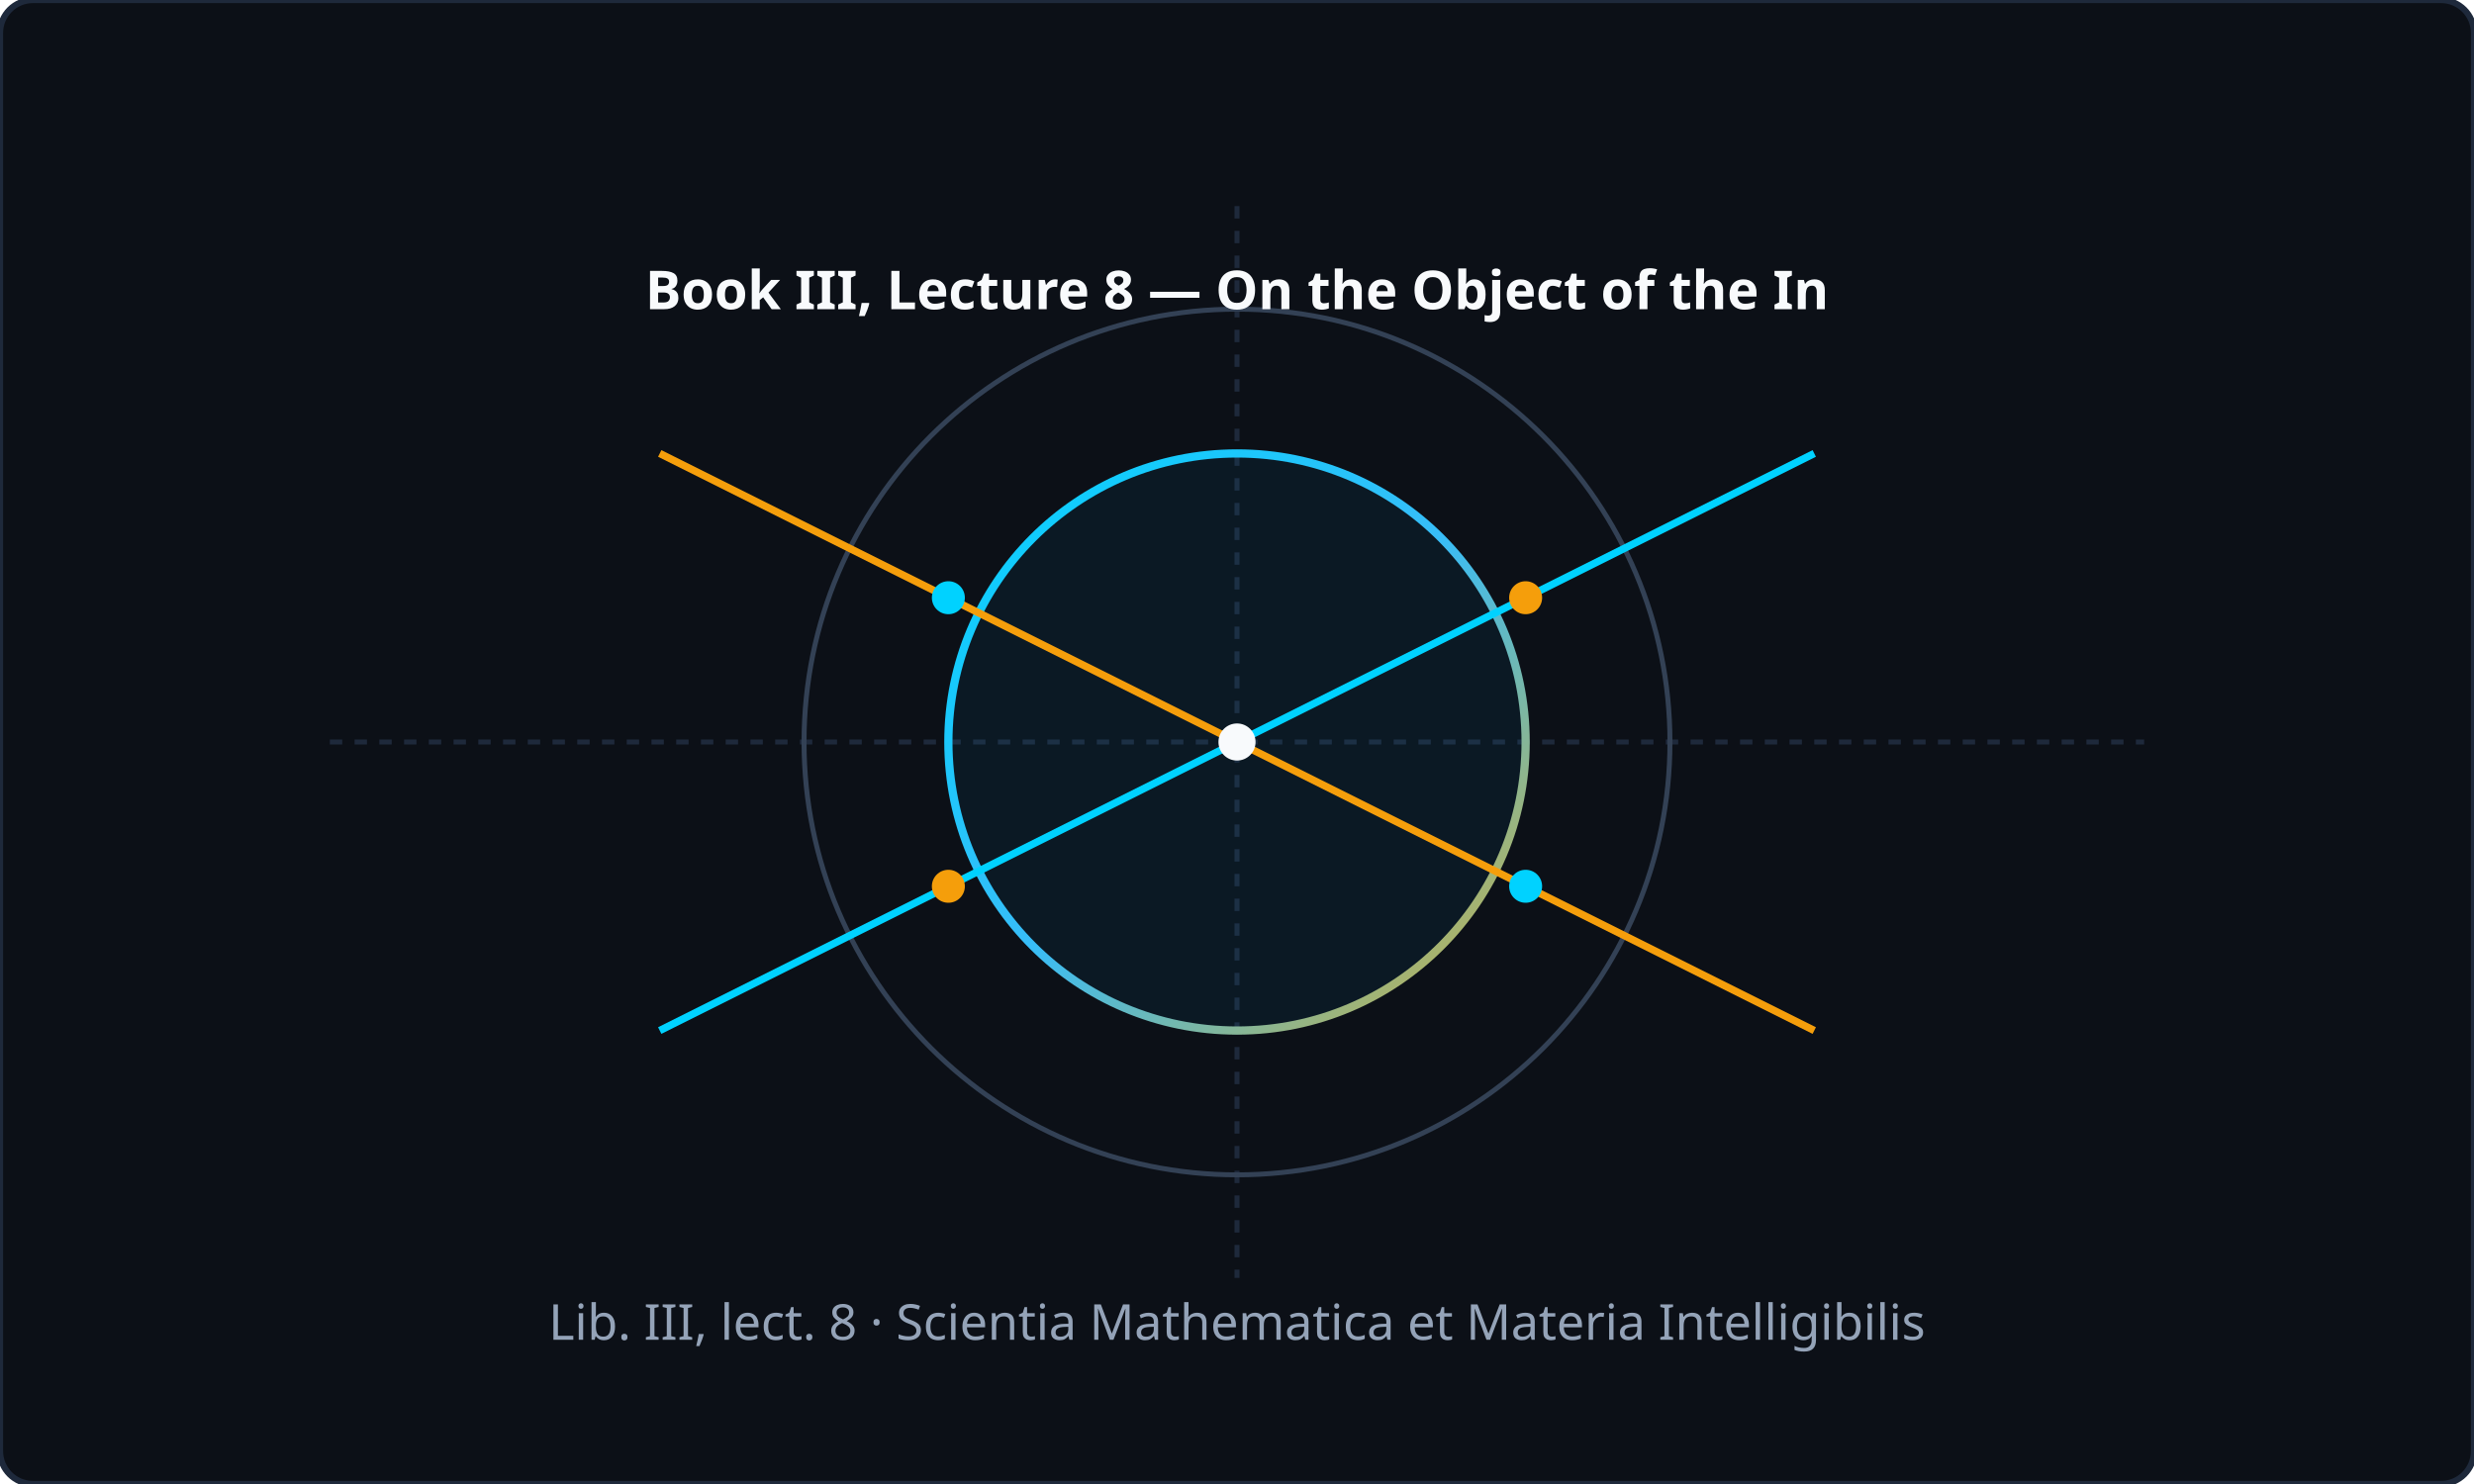
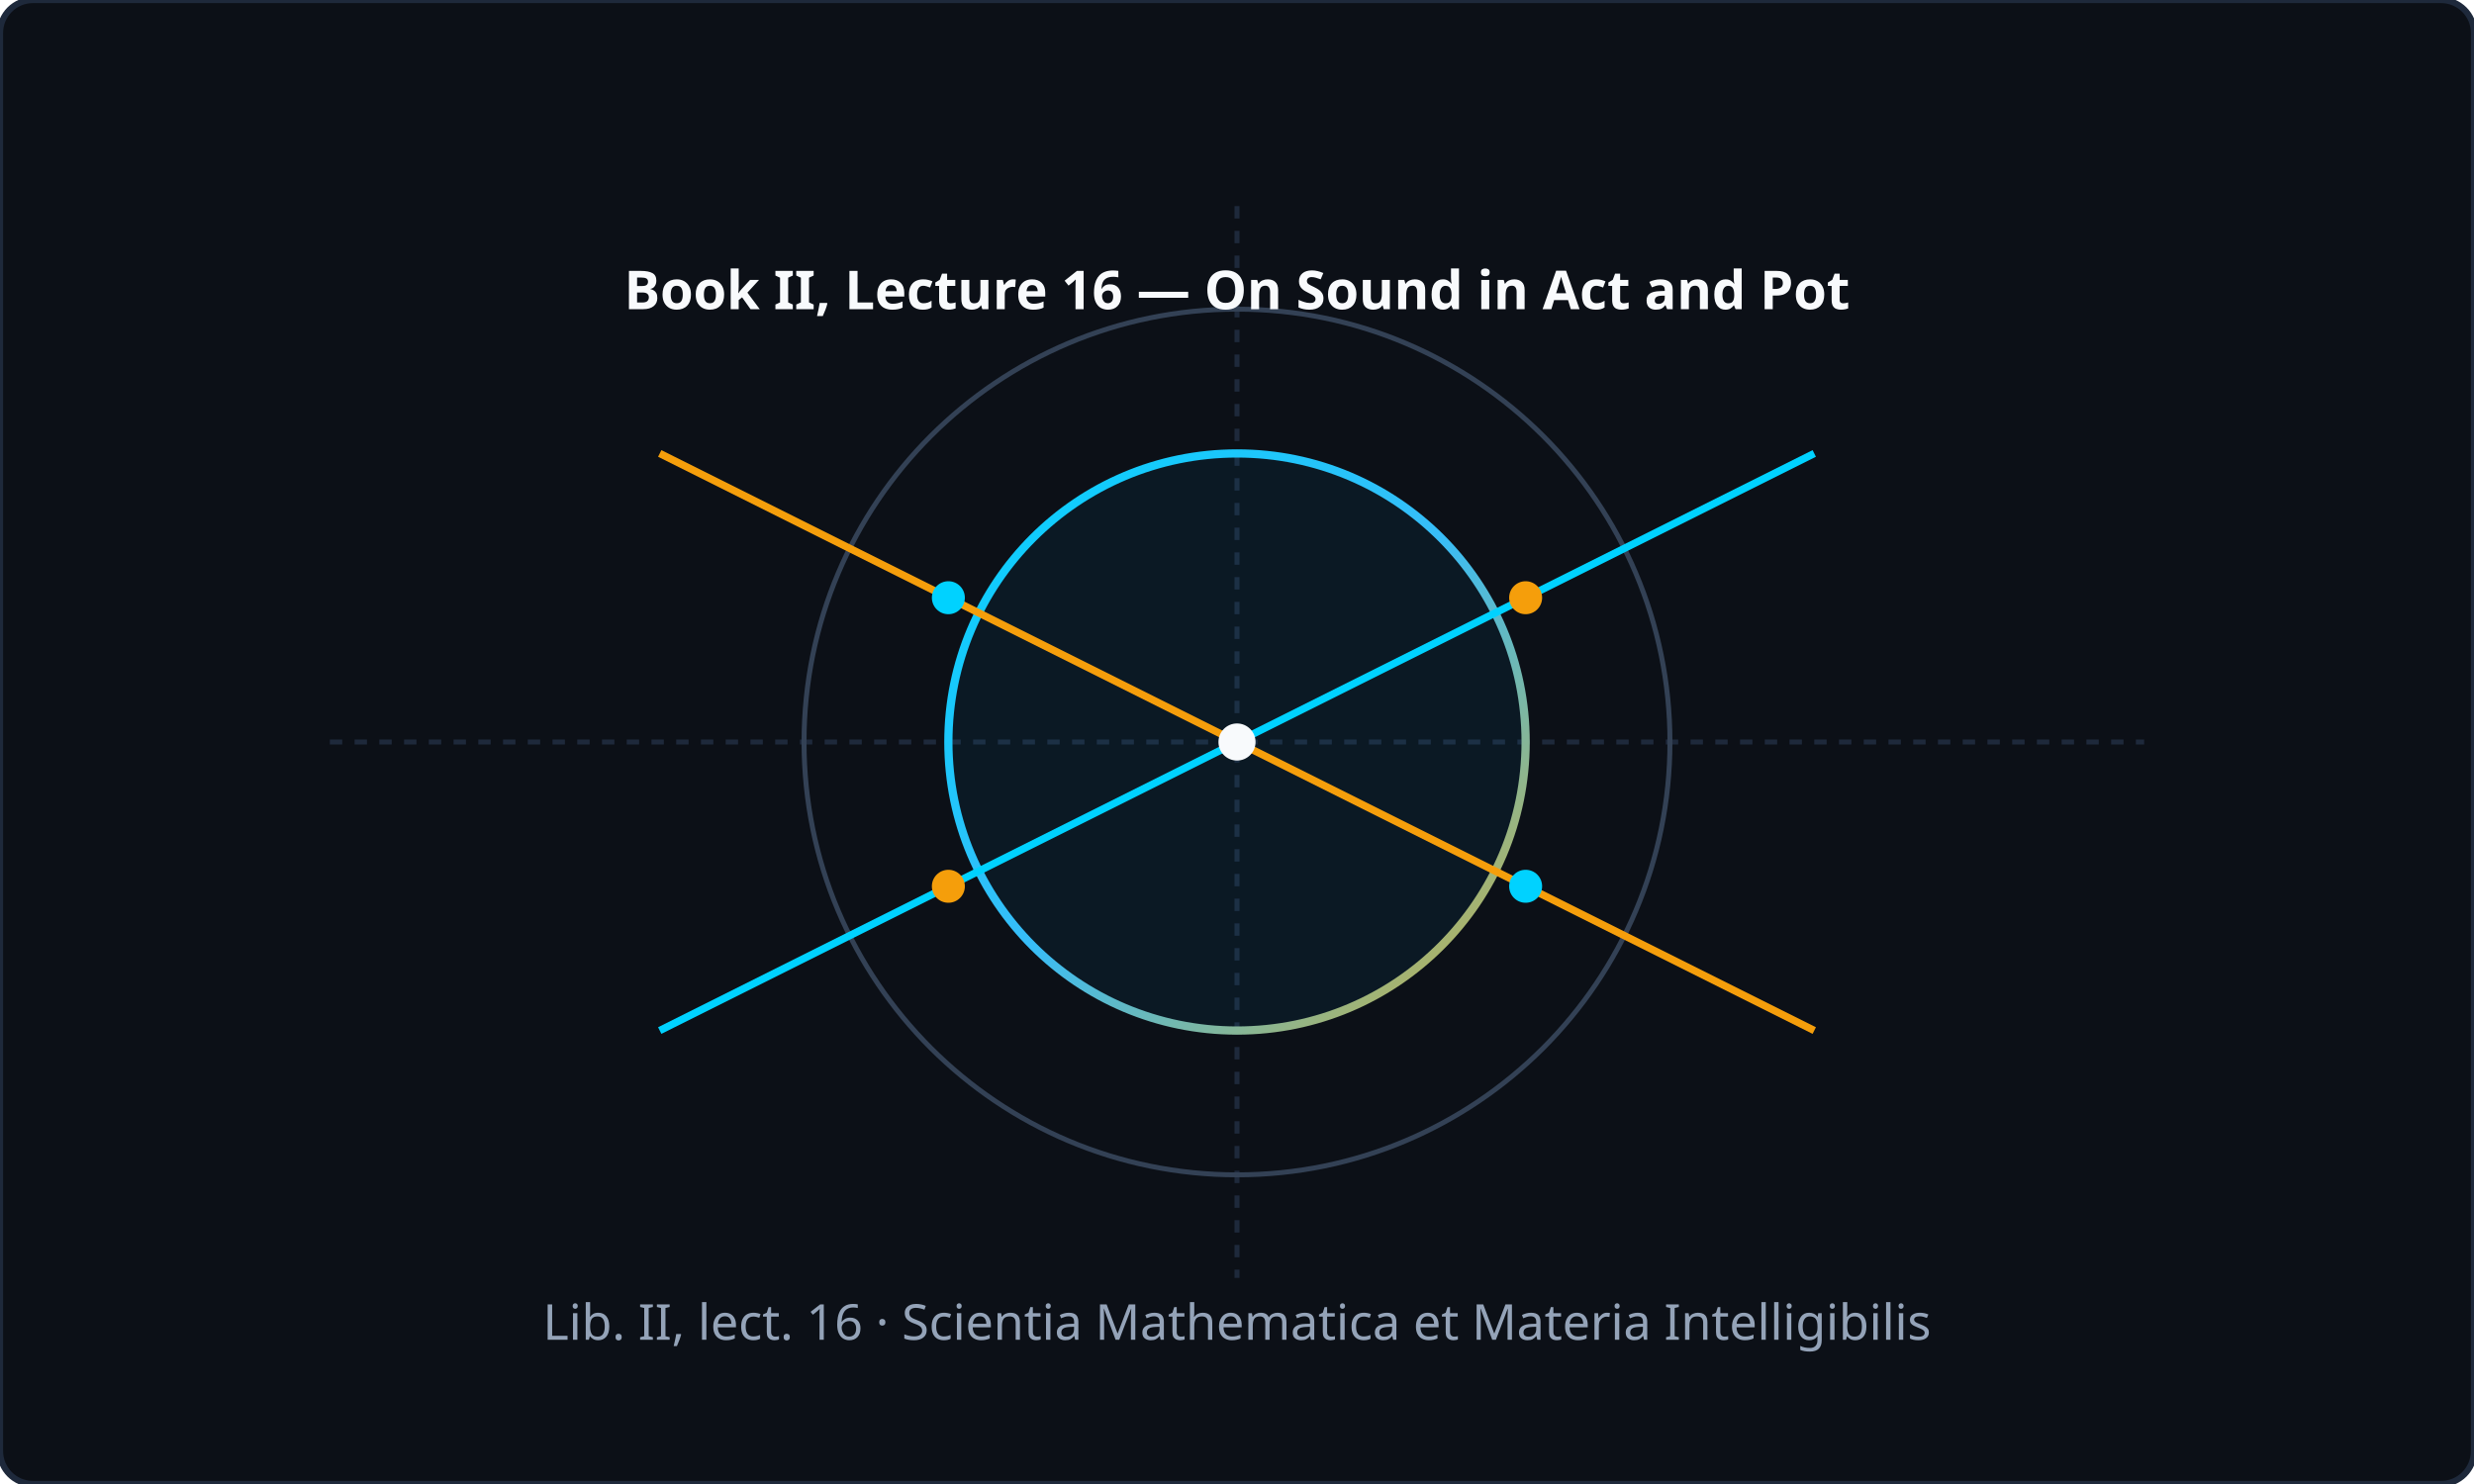
<svg xmlns="http://www.w3.org/2000/svg" viewBox="0 0 600 360" width="100%" height="auto">
  <rect width="600" height="360" rx="8" fill="#0c1017" stroke="#1e293b" stroke-width="1.5" />
  <defs>
    <linearGradient id="geomGrad" x1="0%" y1="0%" x2="100%" y2="100%">
      <stop offset="0%" stop-color="#00d2ff" />
      <stop offset="50%" stop-color="#38bdf8" />
      <stop offset="100%" stop-color="#d4af37" />
    </linearGradient>
  </defs>
  <line x1="80" y1="180" x2="520" y2="180" stroke="#1e293b" stroke-width="1.2" stroke-dasharray="3,3" />
  <line x1="300" y1="50" x2="300" y2="310" stroke="#1e293b" stroke-width="1.2" stroke-dasharray="3,3" />
  <circle cx="300" cy="180" r="105" fill="none" stroke="#334155" stroke-width="1.2" />
  <circle cx="300" cy="180" r="70" fill="#0284c7" fill-opacity="0.08" stroke="url(#geomGrad)" stroke-width="2" />
  <line x1="160" y1="110" x2="440" y2="250" stroke="#f59e0b" stroke-width="1.8" />
  <line x1="160" y1="250" x2="440" y2="110" stroke="#00d2ff" stroke-width="1.8" />
  <circle cx="300" cy="180" r="4.5" fill="#f8fafc" />
  <circle cx="230" cy="145" r="4" fill="#00d2ff" />
  <circle cx="370" cy="215" r="4" fill="#00d2ff" />
  <circle cx="230" cy="215" r="4" fill="#f59e0b" />
  <circle cx="370" cy="145" r="4" fill="#f59e0b" />
-   <text x="300" y="75" fill="#f8fafc" font-size="13" font-family="system-ui, sans-serif" text-anchor="middle" font-weight="600">Book III, Lecture 8 — On the Object of the In</text>
-   <text x="300" y="325" fill="#94a3b8" font-size="12" font-family="system-ui, sans-serif" text-anchor="middle">Lib. III, lect. 8 · Scientia Mathematica et Materia Intelligibilis</text>
+   <text x="300" y="75" fill="#f8fafc" font-size="13" font-family="system-ui, sans-serif" text-anchor="middle" font-weight="600">Book II, Lecture 16 — On Sound in Act and Pot</text>
+   <text x="300" y="325" fill="#94a3b8" font-size="12" font-family="system-ui, sans-serif" text-anchor="middle">Lib. II, lect. 16 · Scientia Mathematica et Materia Intelligibilis</text>
</svg>
